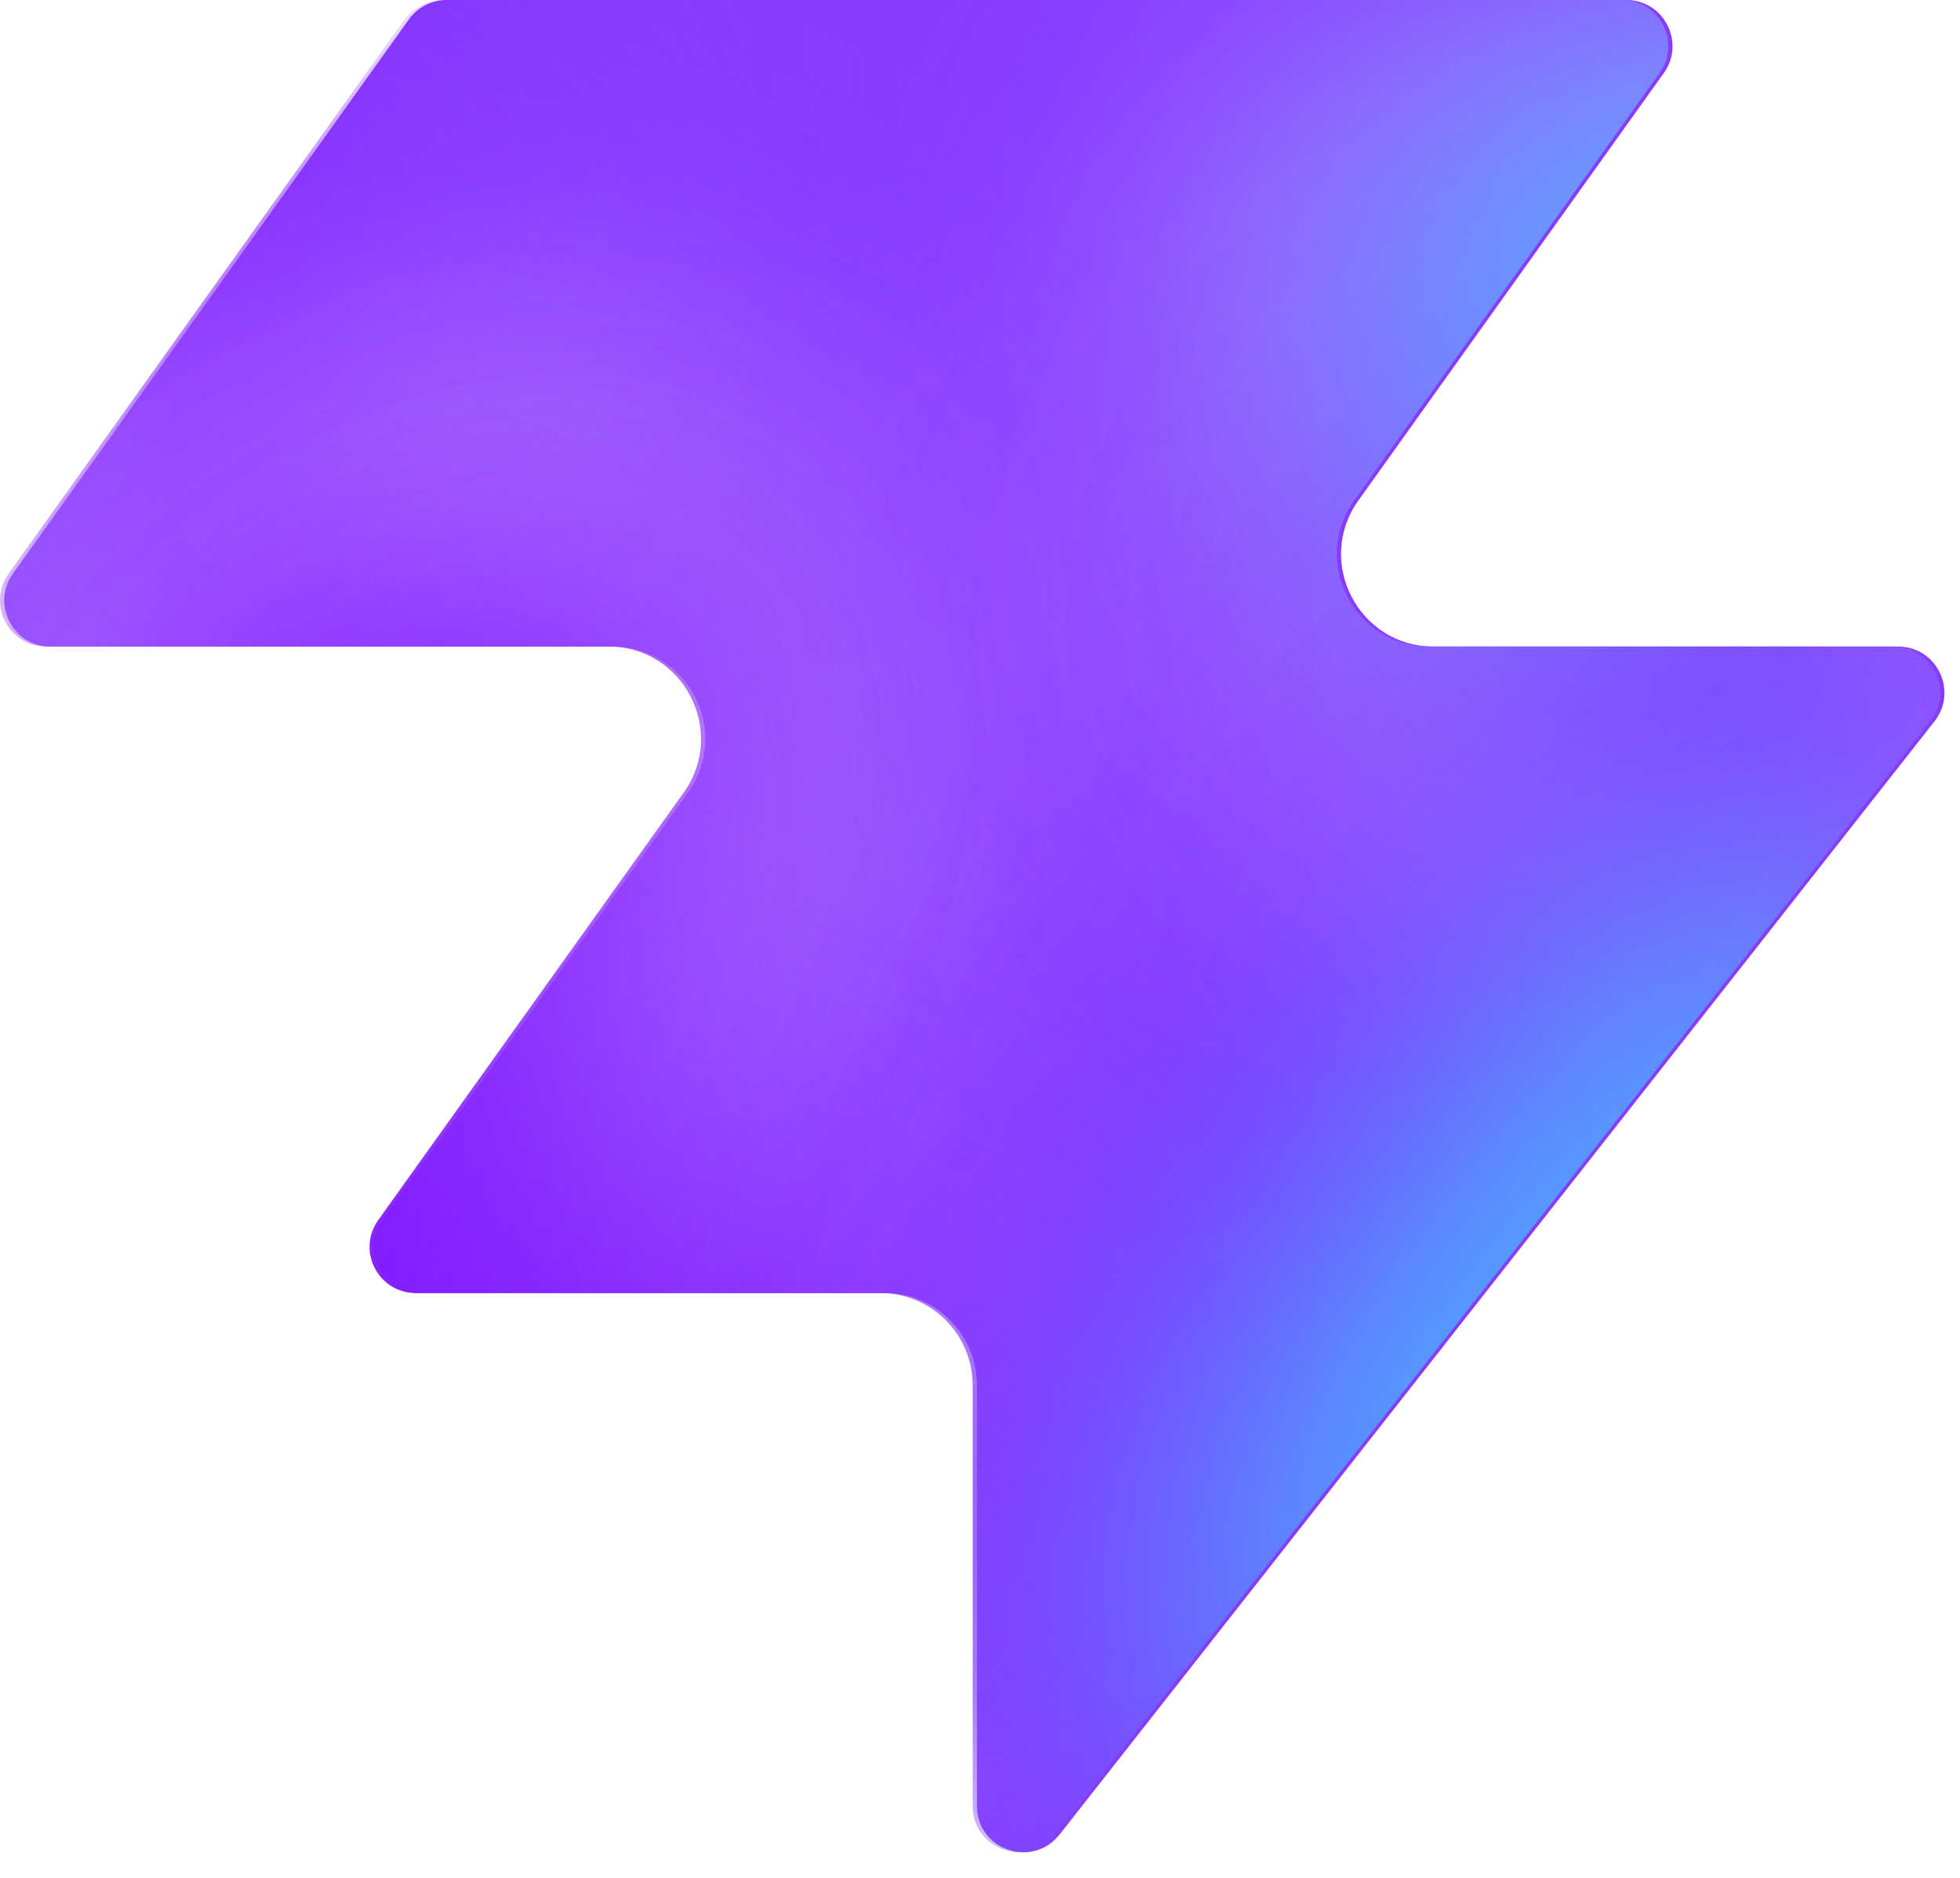
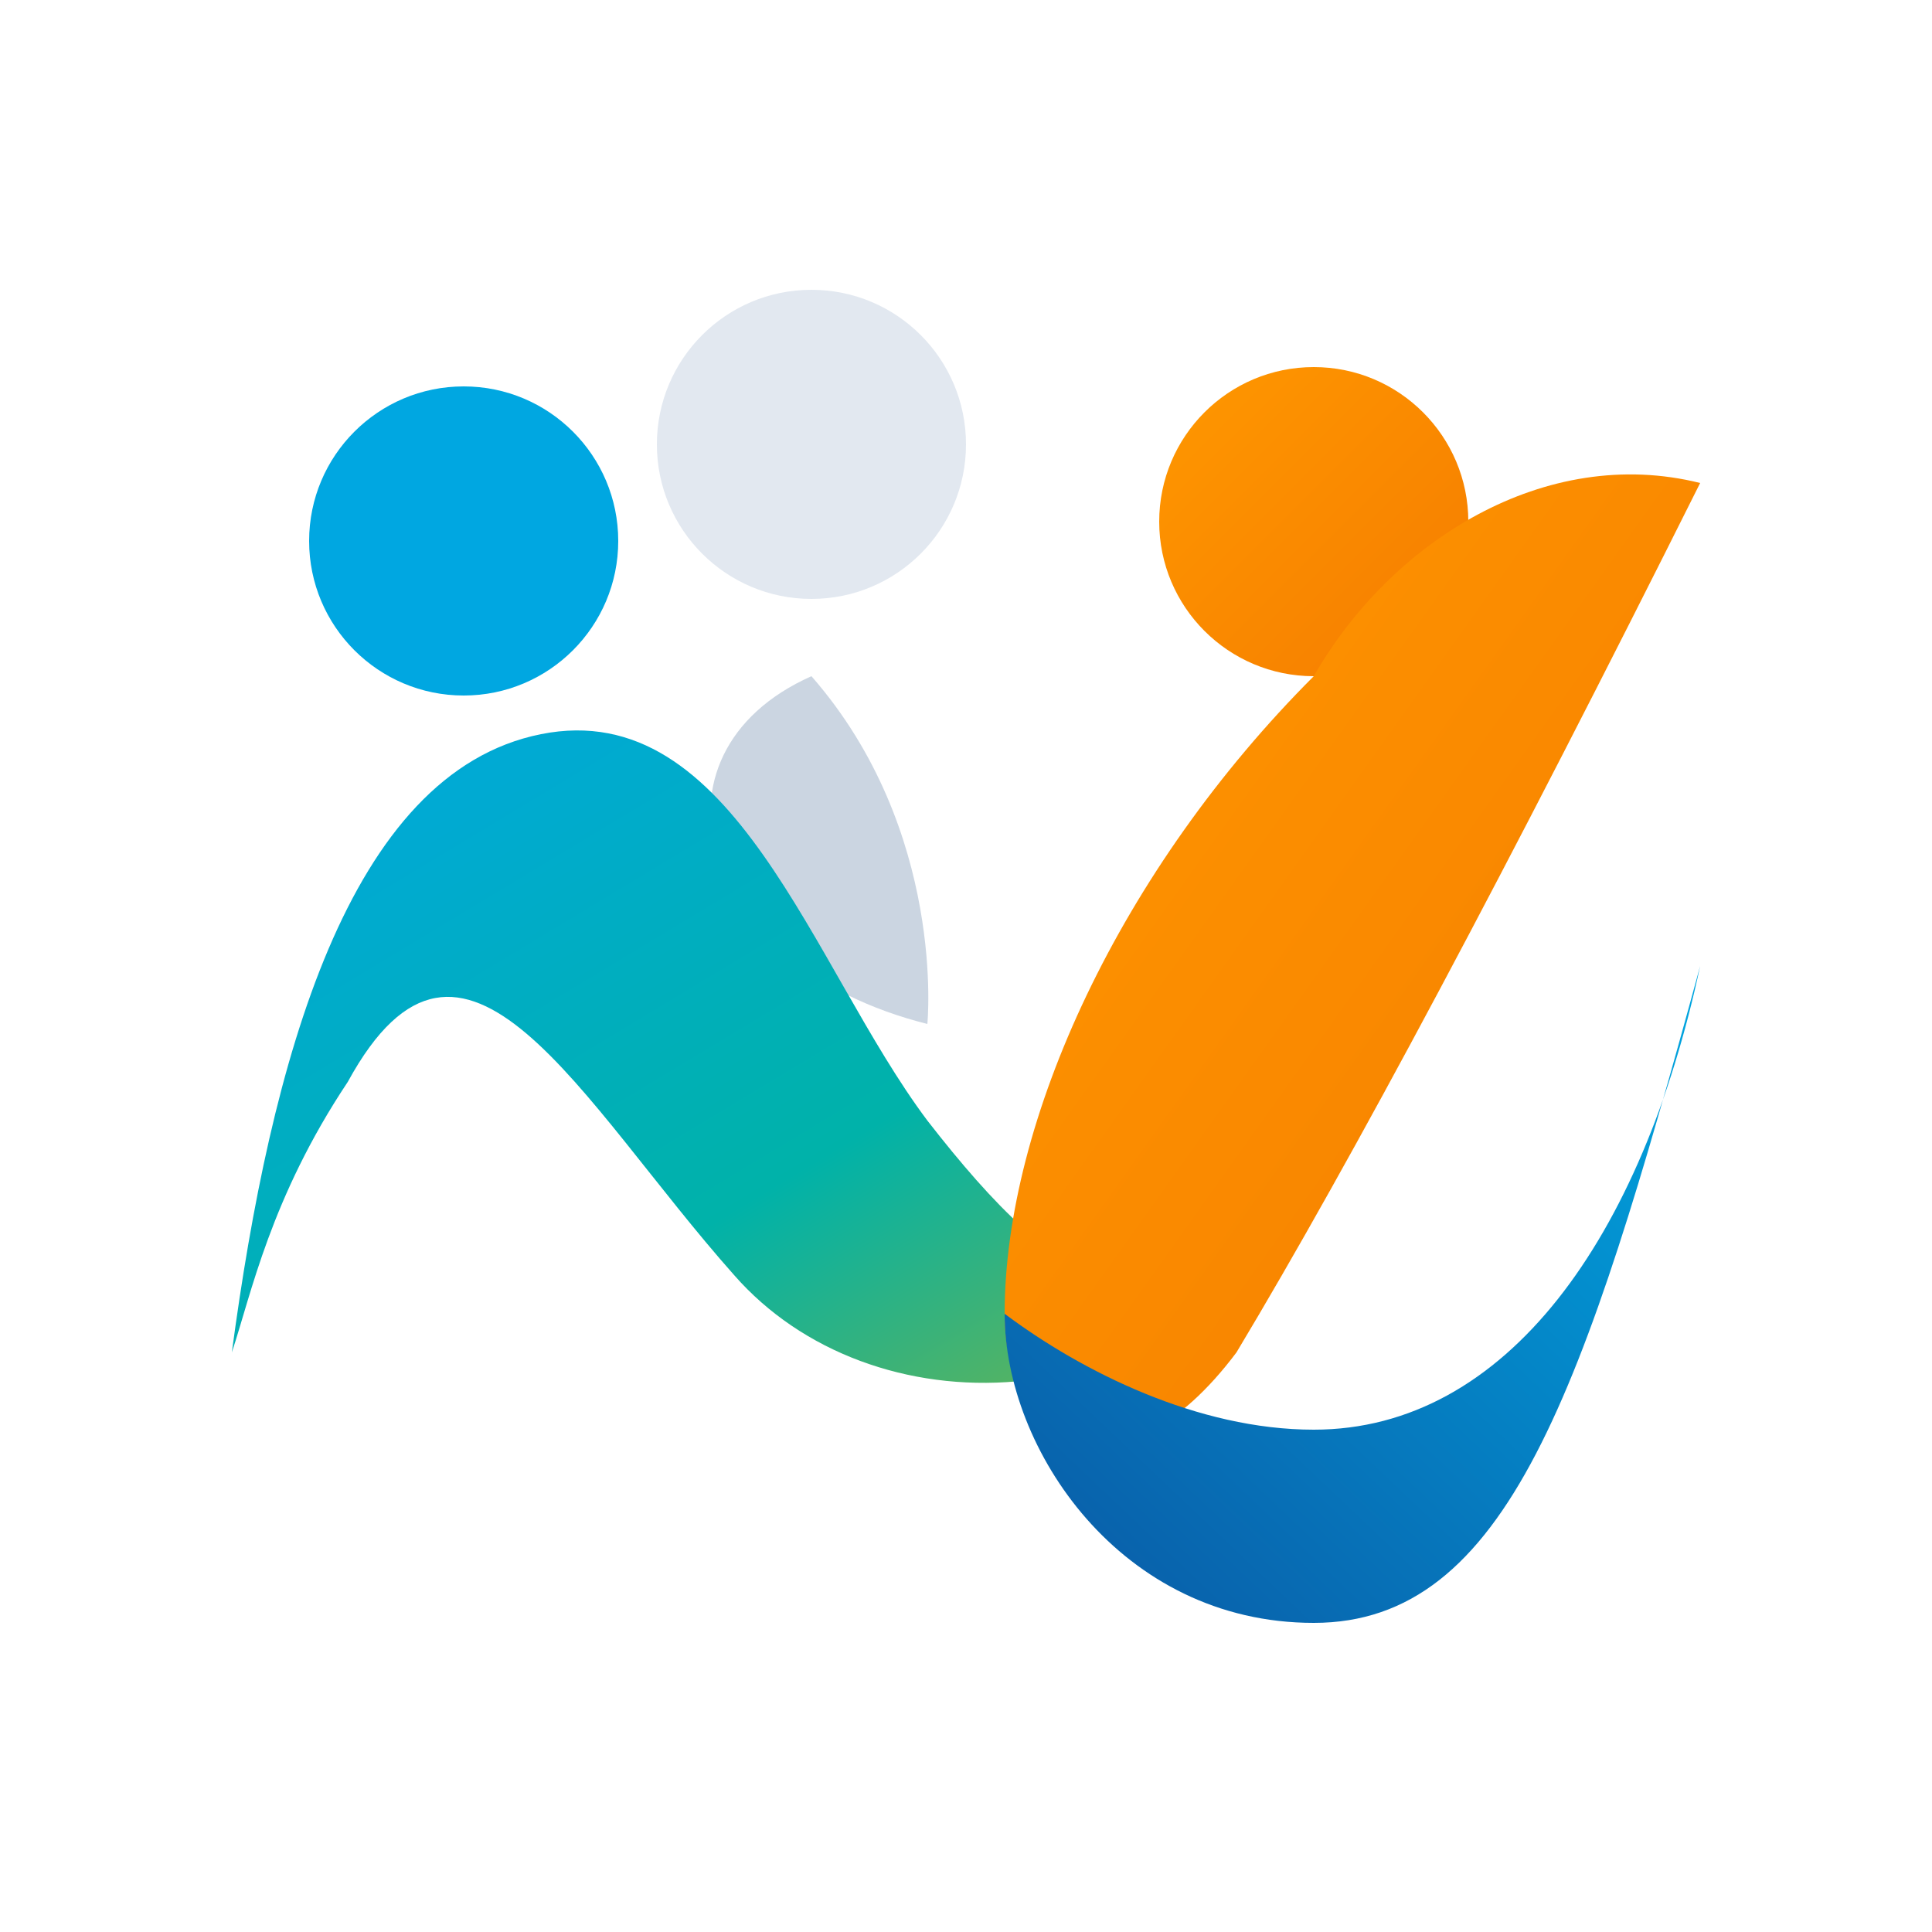
- <svg xmlns="http://www.w3.org/2000/svg" width="48" height="46" fill="none" viewBox="0 0 48 46">
-   <path fill="#863bff" d="M25.946 44.938c-.664.845-2.021.375-2.021-.698V33.937a2.26 2.26 0 0 0-2.262-2.262H10.287c-.92 0-1.456-1.04-.92-1.788l7.48-10.471c1.07-1.497 0-3.578-1.842-3.578H1.237c-.92 0-1.456-1.04-.92-1.788L10.013.474c.214-.297.556-.474.92-.474h28.894c.92 0 1.456 1.04.92 1.788l-7.48 10.471c-1.07 1.498 0 3.579 1.842 3.579h11.377c.943 0 1.473 1.088.89 1.83L25.947 44.94z" style="fill:#863bff;fill:color(display-p3 .525 .23 1);fill-opacity:1" />
-   <mask id="a" width="48" height="46" x="0" y="0" maskUnits="userSpaceOnUse" style="mask-type:alpha">
-     <path fill="#000" d="M25.842 44.938c-.664.844-2.021.375-2.021-.698V33.937a2.26 2.26 0 0 0-2.262-2.262H10.183c-.92 0-1.456-1.04-.92-1.788l7.48-10.471c1.07-1.498 0-3.579-1.842-3.579H1.133c-.92 0-1.456-1.04-.92-1.787L9.91.473c.214-.297.556-.474.92-.474h28.894c.92 0 1.456 1.04.92 1.788l-7.48 10.471c-1.07 1.498 0 3.578 1.842 3.578h11.377c.943 0 1.473 1.088.89 1.832L25.843 44.94z" style="fill:#000;fill-opacity:1" />
-   </mask>
-   <g mask="url(#a)">
-     <g filter="url(#b)">
-       <ellipse cx="5.508" cy="14.704" fill="#ede6ff" rx="5.508" ry="14.704" style="fill:#ede6ff;fill:color(display-p3 .927 .903 1);fill-opacity:1" transform="matrix(.00324 1 1 -.00324 -4.47 31.516)" />
-     </g>
-     <g filter="url(#c)">
-       <ellipse cx="10.399" cy="29.851" fill="#ede6ff" rx="10.399" ry="29.851" style="fill:#ede6ff;fill:color(display-p3 .927 .903 1);fill-opacity:1" transform="matrix(.00324 1 1 -.00324 -39.328 7.883)" />
-     </g>
-     <g filter="url(#d)">
-       <ellipse cx="5.508" cy="30.487" fill="#7e14ff" rx="5.508" ry="30.487" style="fill:#7e14ff;fill:color(display-p3 .492 .077 1);fill-opacity:1" transform="rotate(89.814 -25.913 -14.639)scale(1 -1)" />
-     </g>
-     <g filter="url(#e)">
-       <ellipse cx="5.508" cy="30.599" fill="#7e14ff" rx="5.508" ry="30.599" style="fill:#7e14ff;fill:color(display-p3 .492 .077 1);fill-opacity:1" transform="rotate(89.814 -32.644 -3.334)scale(1 -1)" />
-     </g>
-     <g filter="url(#f)">
-       <ellipse cx="5.508" cy="30.599" fill="#7e14ff" rx="5.508" ry="30.599" style="fill:#7e14ff;fill:color(display-p3 .492 .077 1);fill-opacity:1" transform="matrix(.00324 1 1 -.00324 -34.34 30.47)" />
-     </g>
-     <g filter="url(#g)">
-       <ellipse cx="14.072" cy="22.078" fill="#ede6ff" rx="14.072" ry="22.078" style="fill:#ede6ff;fill:color(display-p3 .927 .903 1);fill-opacity:1" transform="rotate(93.35 24.506 48.493)scale(-1 1)" />
-     </g>
-     <g filter="url(#h)">
-       <ellipse cx="3.47" cy="21.501" fill="#7e14ff" rx="3.47" ry="21.501" style="fill:#7e14ff;fill:color(display-p3 .492 .077 1);fill-opacity:1" transform="rotate(89.009 28.708 47.59)scale(-1 1)" />
-     </g>
-     <g filter="url(#i)">
-       <ellipse cx="3.47" cy="21.501" fill="#7e14ff" rx="3.47" ry="21.501" style="fill:#7e14ff;fill:color(display-p3 .492 .077 1);fill-opacity:1" transform="rotate(89.009 28.708 47.59)scale(-1 1)" />
-     </g>
-     <g filter="url(#j)">
-       <ellipse cx=".387" cy="8.972" fill="#7e14ff" rx="4.407" ry="29.108" style="fill:#7e14ff;fill:color(display-p3 .492 .077 1);fill-opacity:1" transform="rotate(39.51 .387 8.972)" />
-     </g>
-     <g filter="url(#k)">
-       <ellipse cx="47.523" cy="-6.092" fill="#7e14ff" rx="4.407" ry="29.108" style="fill:#7e14ff;fill:color(display-p3 .492 .077 1);fill-opacity:1" transform="rotate(37.892 47.523 -6.092)" />
-     </g>
-     <g filter="url(#l)">
-       <ellipse cx="41.412" cy="6.333" fill="#47bfff" rx="5.971" ry="9.665" style="fill:#47bfff;fill:color(display-p3 .28 .748 1);fill-opacity:1" transform="rotate(37.892 41.412 6.333)" />
-     </g>
-     <g filter="url(#m)">
-       <ellipse cx="-1.879" cy="38.332" fill="#7e14ff" rx="4.407" ry="29.108" style="fill:#7e14ff;fill:color(display-p3 .492 .077 1);fill-opacity:1" transform="rotate(37.892 -1.88 38.332)" />
-     </g>
-     <g filter="url(#n)">
-       <ellipse cx="-1.879" cy="38.332" fill="#7e14ff" rx="4.407" ry="29.108" style="fill:#7e14ff;fill:color(display-p3 .492 .077 1);fill-opacity:1" transform="rotate(37.892 -1.88 38.332)" />
-     </g>
-     <g filter="url(#o)">
-       <ellipse cx="35.651" cy="29.907" fill="#7e14ff" rx="4.407" ry="29.108" style="fill:#7e14ff;fill:color(display-p3 .492 .077 1);fill-opacity:1" transform="rotate(37.892 35.651 29.907)" />
-     </g>
-     <g filter="url(#p)">
-       <ellipse cx="38.418" cy="32.4" fill="#47bfff" rx="5.971" ry="15.297" style="fill:#47bfff;fill:color(display-p3 .28 .748 1);fill-opacity:1" transform="rotate(37.892 38.418 32.4)" />
-     </g>
-   </g>
+ <svg xmlns="http://www.w3.org/2000/svg" viewBox="0 0 100 100" fill="none" role="img" aria-label="Novora">
  <defs>
-     <filter id="b" width="60.045" height="41.654" x="-19.77" y="16.149" color-interpolation-filters="sRGB" filterUnits="userSpaceOnUse">
-       <feFlood flood-opacity="0" result="BackgroundImageFix" />
-       <feBlend in="SourceGraphic" in2="BackgroundImageFix" result="shape" />
-       <feGaussianBlur result="effect1_foregroundBlur_2002_17158" stdDeviation="7.659" />
-     </filter>
-     <filter id="c" width="90.34" height="51.437" x="-54.613" y="-7.533" color-interpolation-filters="sRGB" filterUnits="userSpaceOnUse">
-       <feFlood flood-opacity="0" result="BackgroundImageFix" />
-       <feBlend in="SourceGraphic" in2="BackgroundImageFix" result="shape" />
-       <feGaussianBlur result="effect1_foregroundBlur_2002_17158" stdDeviation="7.659" />
-     </filter>
-     <filter id="d" width="79.355" height="29.4" x="-49.64" y="2.03" color-interpolation-filters="sRGB" filterUnits="userSpaceOnUse">
-       <feFlood flood-opacity="0" result="BackgroundImageFix" />
-       <feBlend in="SourceGraphic" in2="BackgroundImageFix" result="shape" />
-       <feGaussianBlur result="effect1_foregroundBlur_2002_17158" stdDeviation="4.596" />
-     </filter>
-     <filter id="e" width="79.579" height="29.4" x="-45.045" y="20.029" color-interpolation-filters="sRGB" filterUnits="userSpaceOnUse">
-       <feFlood flood-opacity="0" result="BackgroundImageFix" />
-       <feBlend in="SourceGraphic" in2="BackgroundImageFix" result="shape" />
-       <feGaussianBlur result="effect1_foregroundBlur_2002_17158" stdDeviation="4.596" />
-     </filter>
-     <filter id="f" width="79.579" height="29.4" x="-43.513" y="21.178" color-interpolation-filters="sRGB" filterUnits="userSpaceOnUse">
-       <feFlood flood-opacity="0" result="BackgroundImageFix" />
-       <feBlend in="SourceGraphic" in2="BackgroundImageFix" result="shape" />
-       <feGaussianBlur result="effect1_foregroundBlur_2002_17158" stdDeviation="4.596" />
-     </filter>
-     <filter id="g" width="74.749" height="58.852" x="15.756" y="-17.901" color-interpolation-filters="sRGB" filterUnits="userSpaceOnUse">
-       <feFlood flood-opacity="0" result="BackgroundImageFix" />
-       <feBlend in="SourceGraphic" in2="BackgroundImageFix" result="shape" />
-       <feGaussianBlur result="effect1_foregroundBlur_2002_17158" stdDeviation="7.659" />
-     </filter>
-     <filter id="h" width="61.377" height="25.362" x="23.548" y="2.284" color-interpolation-filters="sRGB" filterUnits="userSpaceOnUse">
-       <feFlood flood-opacity="0" result="BackgroundImageFix" />
-       <feBlend in="SourceGraphic" in2="BackgroundImageFix" result="shape" />
-       <feGaussianBlur result="effect1_foregroundBlur_2002_17158" stdDeviation="4.596" />
-     </filter>
-     <filter id="i" width="61.377" height="25.362" x="23.548" y="2.284" color-interpolation-filters="sRGB" filterUnits="userSpaceOnUse">
-       <feFlood flood-opacity="0" result="BackgroundImageFix" />
-       <feBlend in="SourceGraphic" in2="BackgroundImageFix" result="shape" />
-       <feGaussianBlur result="effect1_foregroundBlur_2002_17158" stdDeviation="4.596" />
-     </filter>
-     <filter id="j" width="56.045" height="63.649" x="-27.636" y="-22.853" color-interpolation-filters="sRGB" filterUnits="userSpaceOnUse">
-       <feFlood flood-opacity="0" result="BackgroundImageFix" />
-       <feBlend in="SourceGraphic" in2="BackgroundImageFix" result="shape" />
-       <feGaussianBlur result="effect1_foregroundBlur_2002_17158" stdDeviation="4.596" />
-     </filter>
-     <filter id="k" width="54.814" height="64.646" x="20.116" y="-38.415" color-interpolation-filters="sRGB" filterUnits="userSpaceOnUse">
-       <feFlood flood-opacity="0" result="BackgroundImageFix" />
-       <feBlend in="SourceGraphic" in2="BackgroundImageFix" result="shape" />
-       <feGaussianBlur result="effect1_foregroundBlur_2002_17158" stdDeviation="4.596" />
-     </filter>
-     <filter id="l" width="33.541" height="35.313" x="24.641" y="-11.323" color-interpolation-filters="sRGB" filterUnits="userSpaceOnUse">
-       <feFlood flood-opacity="0" result="BackgroundImageFix" />
-       <feBlend in="SourceGraphic" in2="BackgroundImageFix" result="shape" />
-       <feGaussianBlur result="effect1_foregroundBlur_2002_17158" stdDeviation="4.596" />
-     </filter>
-     <filter id="m" width="54.814" height="64.646" x="-29.286" y="6.009" color-interpolation-filters="sRGB" filterUnits="userSpaceOnUse">
-       <feFlood flood-opacity="0" result="BackgroundImageFix" />
-       <feBlend in="SourceGraphic" in2="BackgroundImageFix" result="shape" />
-       <feGaussianBlur result="effect1_foregroundBlur_2002_17158" stdDeviation="4.596" />
-     </filter>
-     <filter id="n" width="54.814" height="64.646" x="-29.286" y="6.009" color-interpolation-filters="sRGB" filterUnits="userSpaceOnUse">
-       <feFlood flood-opacity="0" result="BackgroundImageFix" />
-       <feBlend in="SourceGraphic" in2="BackgroundImageFix" result="shape" />
-       <feGaussianBlur result="effect1_foregroundBlur_2002_17158" stdDeviation="4.596" />
-     </filter>
-     <filter id="o" width="54.814" height="64.646" x="8.244" y="-2.416" color-interpolation-filters="sRGB" filterUnits="userSpaceOnUse">
-       <feFlood flood-opacity="0" result="BackgroundImageFix" />
-       <feBlend in="SourceGraphic" in2="BackgroundImageFix" result="shape" />
-       <feGaussianBlur result="effect1_foregroundBlur_2002_17158" stdDeviation="4.596" />
-     </filter>
-     <filter id="p" width="39.409" height="43.623" x="18.713" y="10.588" color-interpolation-filters="sRGB" filterUnits="userSpaceOnUse">
-       <feFlood flood-opacity="0" result="BackgroundImageFix" />
-       <feBlend in="SourceGraphic" in2="BackgroundImageFix" result="shape" />
-       <feGaussianBlur result="effect1_foregroundBlur_2002_17158" stdDeviation="4.596" />
-     </filter>
+     <linearGradient id="cyanTeal" x1="0%" y1="0%" x2="100%" y2="100%">
+       <stop offset="0%" stop-color="#00a7e1" />
+       <stop offset="60%" stop-color="#00b2a9" />
+       <stop offset="100%" stop-color="#7cb342" />
+     </linearGradient>
+     <linearGradient id="orangeYellow" x1="0%" y1="0%" x2="100%" y2="100%">
+       <stop offset="0%" stop-color="#ff9800" />
+       <stop offset="100%" stop-color="#f57c00" />
+     </linearGradient>
+     <linearGradient id="blue" x1="0%" y1="100%" x2="100%" y2="0%">
+       <stop offset="0%" stop-color="#0a58a4" />
+       <stop offset="100%" stop-color="#00a7e1" />
+     </linearGradient>
  </defs>
+   <circle cx="42" cy="23" r="8" fill="#e2e8f0" />
+   <path d="M 42 35 C 33 39, 36 50, 48 53 C 48 53, 49 43, 42 35 Z" fill="#cbd5e1" />
+   <circle cx="24" cy="28" r="8" fill="#00a7e1" />
+   <path d="M 12 70 C 14 55, 18 40, 28 38 C 38 36, 42 50, 48 58 C 55 67, 60 70, 68 62 C 60 74, 45 74, 38 66 C 30 57, 24 45, 18 56 C 14 62, 13 67, 12 70 Z" fill="url(#cyanTeal)" />
+   <circle cx="68" cy="27" r="8" fill="url(#orangeYellow)" />
+   <path d="M 68 35 C 58 45, 52 58, 52 68 C 52 75, 58 78, 64 70 C 70 60, 78 45, 88 25 C 80 23, 72 28, 68 35 Z" fill="url(#orangeYellow)" />
+   <path d="M 52 68 C 52 75, 58 84, 68 84 C 78 84, 82 72, 88 50 C 85 64, 78 74, 68 74 C 62 74, 56 71, 52 68 Z" fill="url(#blue)" />
</svg>
